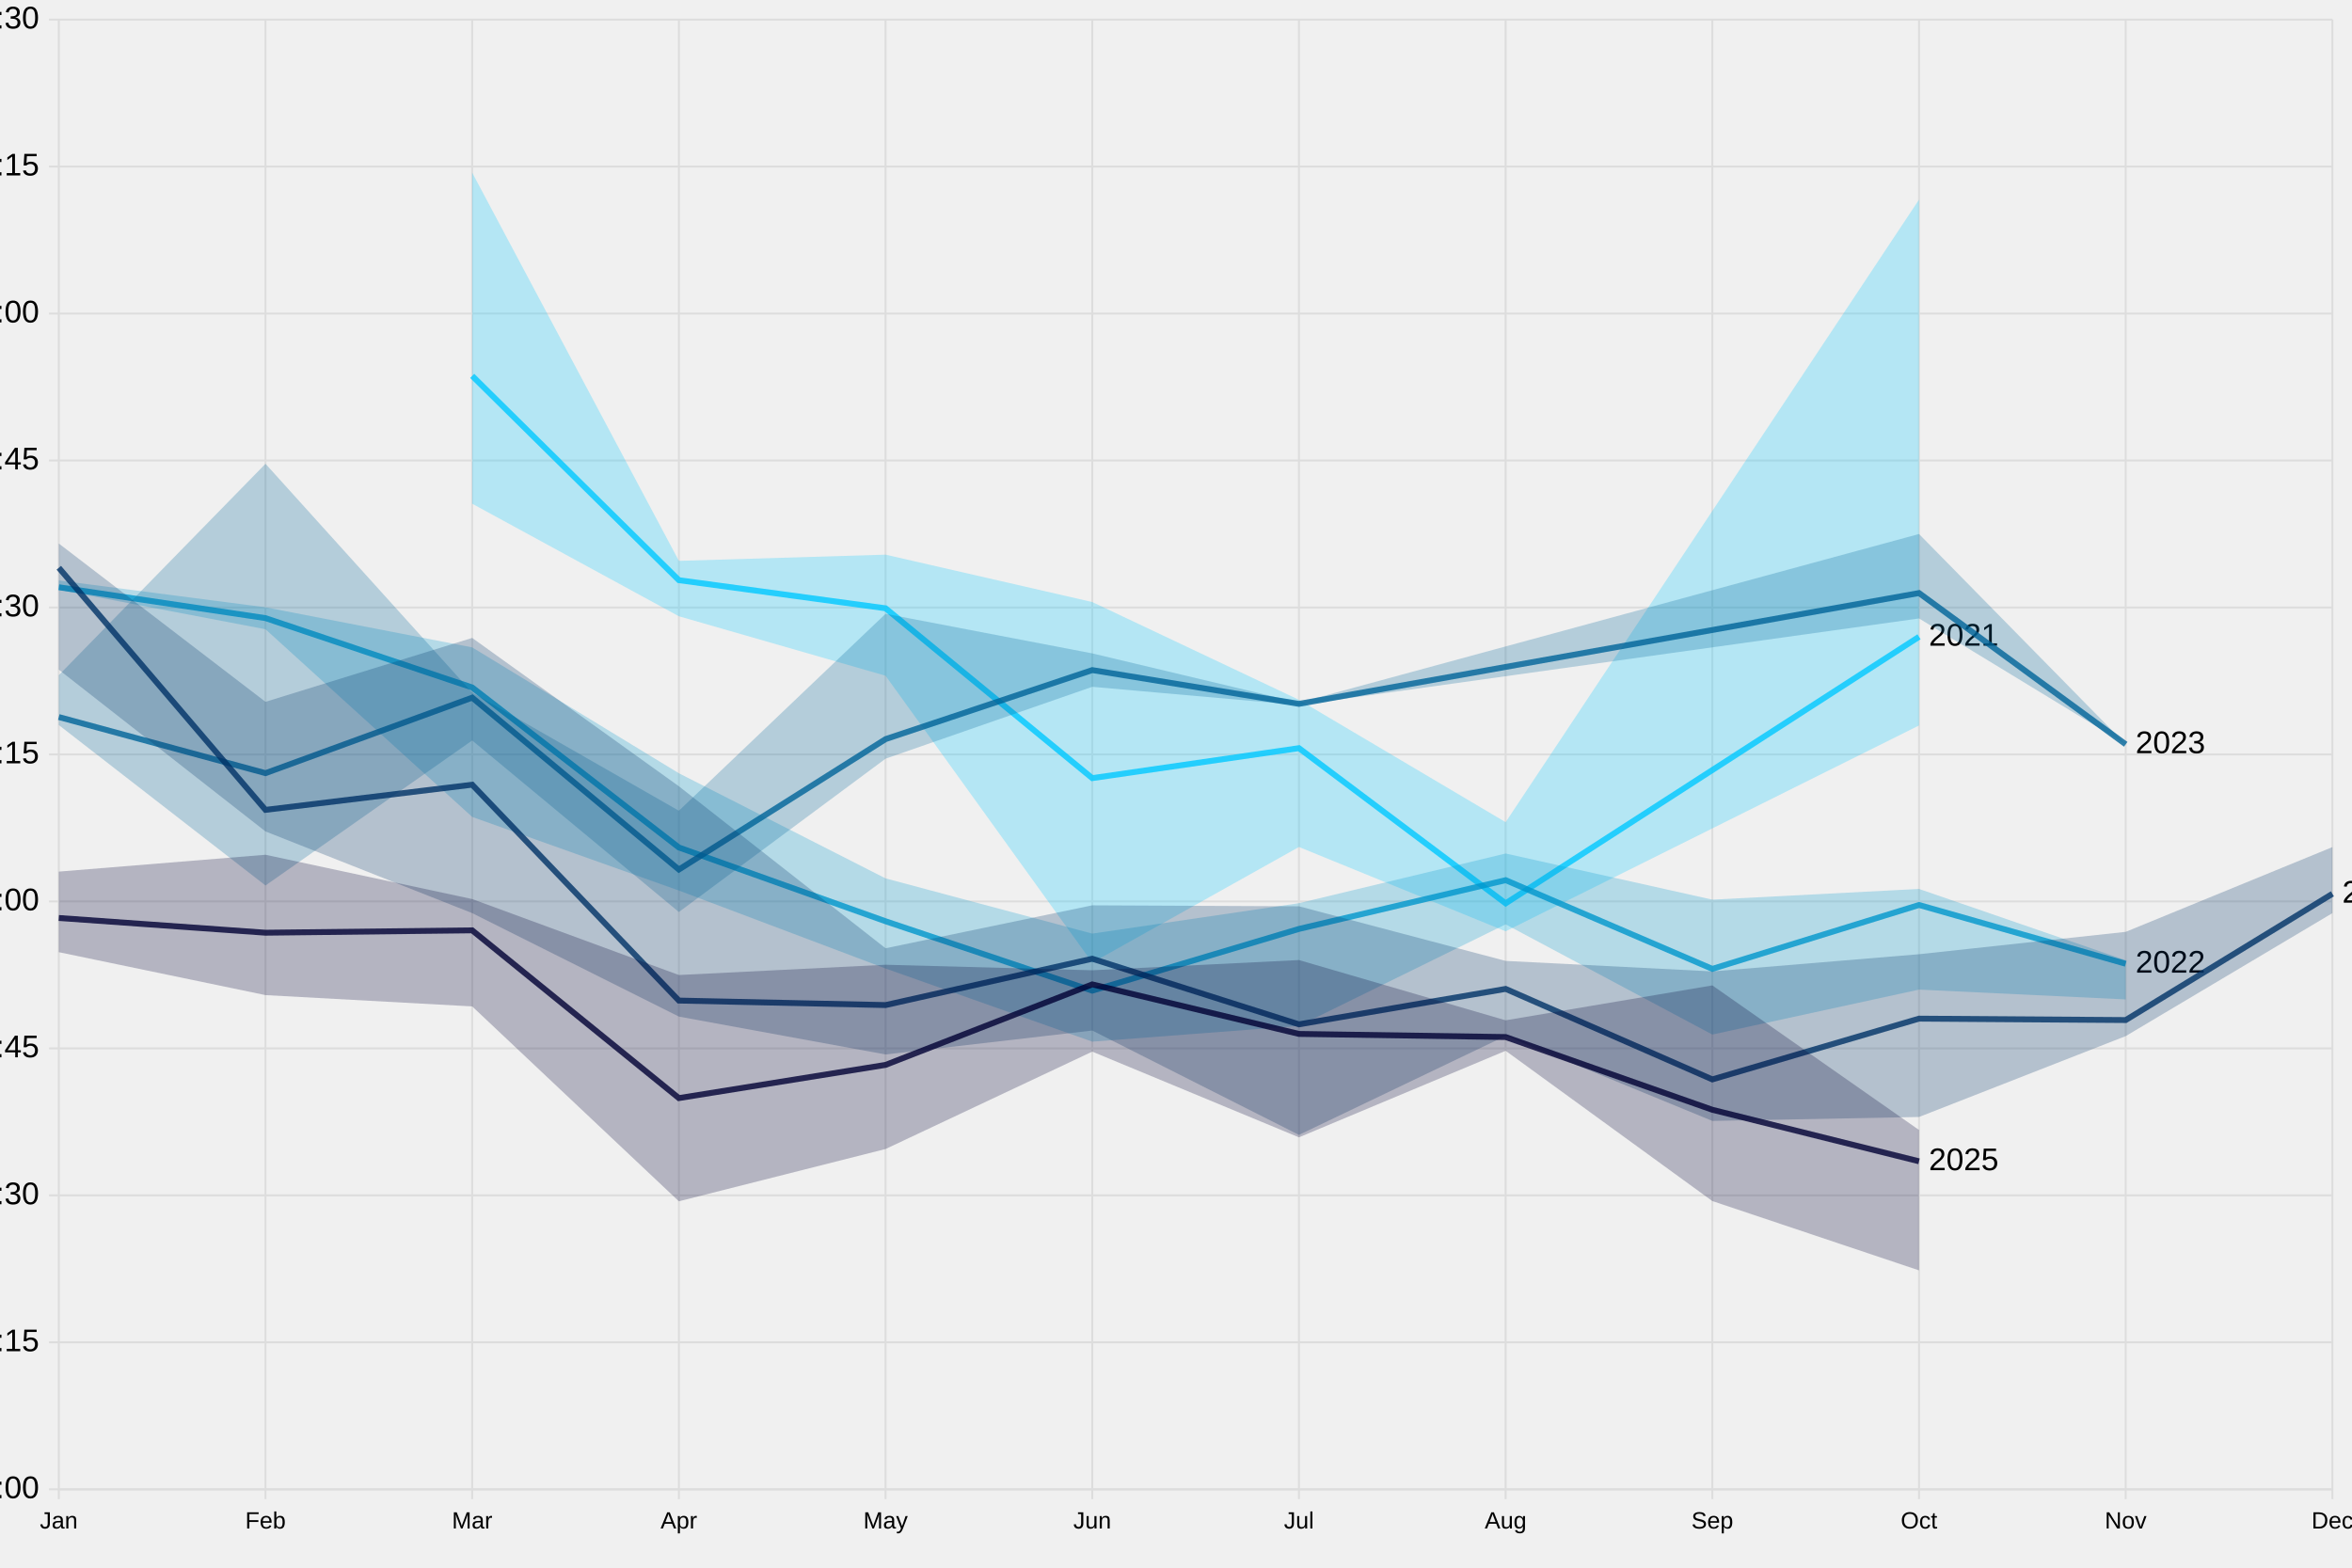
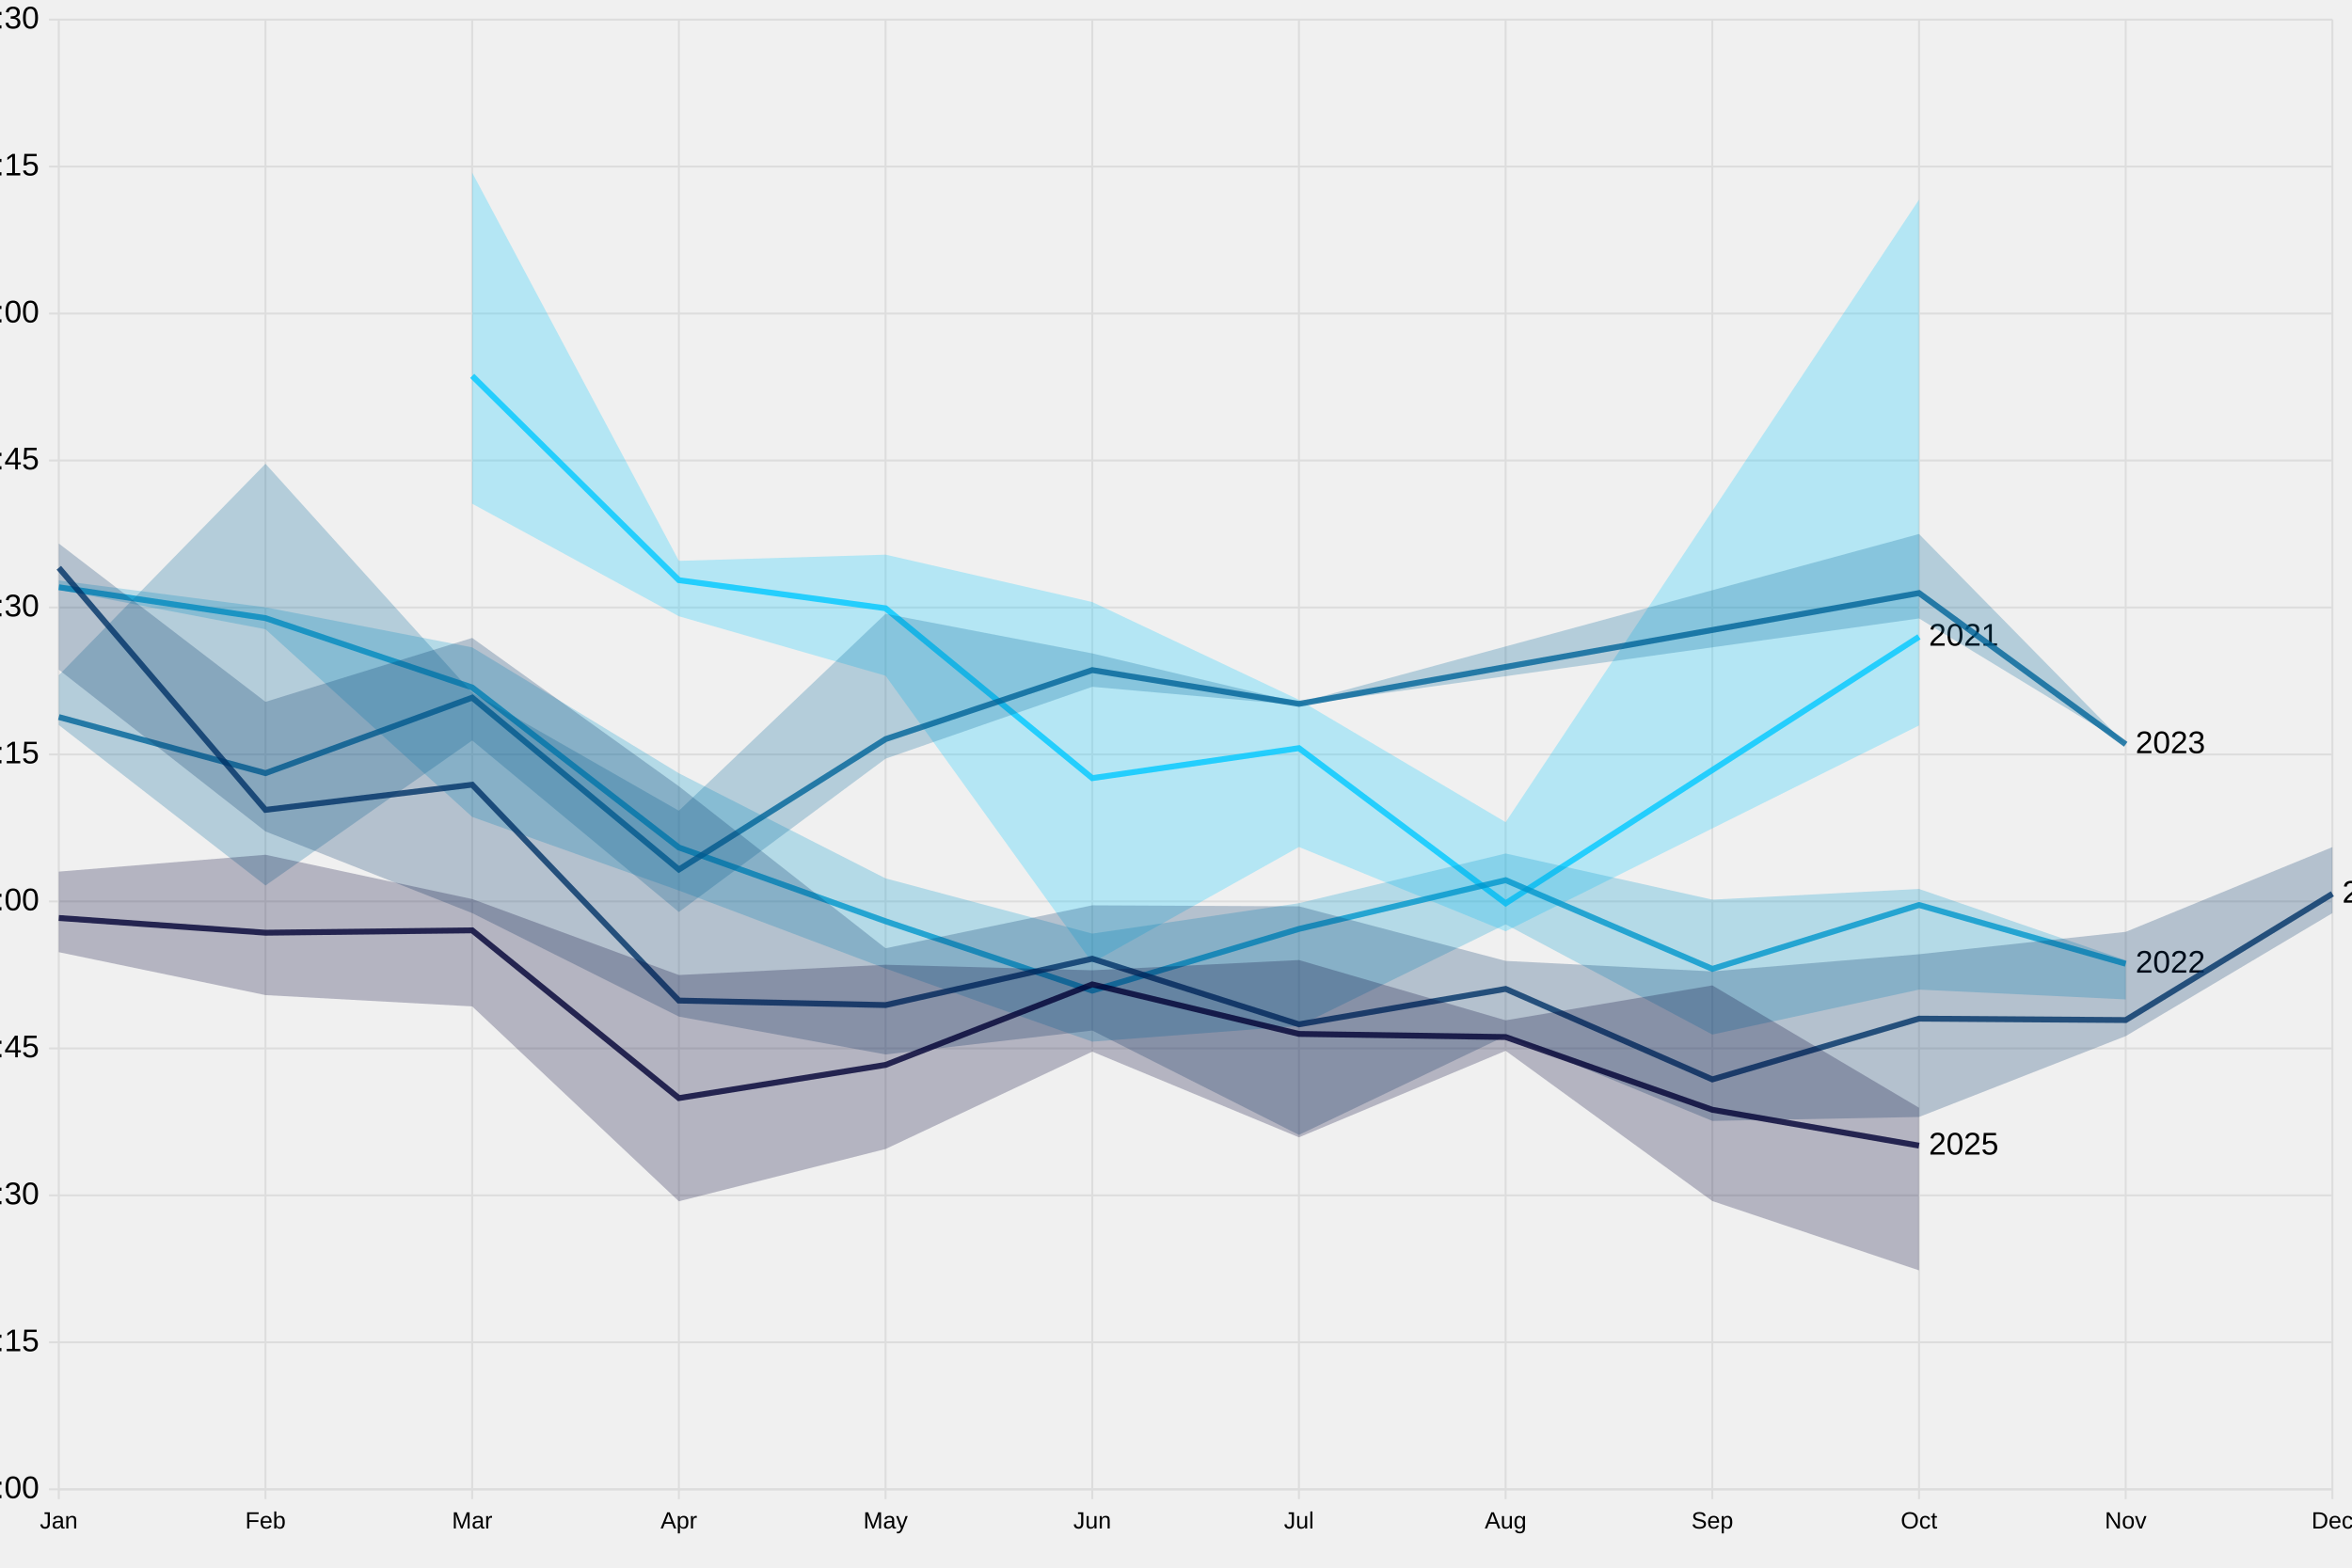
<svg xmlns="http://www.w3.org/2000/svg" viewBox="0 0 1200 800">
  <style>
  text {
    font-family: Arial;
    text-anchor: middle;
  }
  .plot-line {
    fill: none;
    stroke-width: 3px;
    opacity: 0.8;
    stroke: currentColor;
  }
  .plot-area {
    fill: currentColor;
    opacity: 0.25;
  }
  .plot-point {
    opacity: 0.8;
    fill: currentColor;
    stroke: white;
    stroke-width: 1px;
  }
  .axis {
    stroke-width: 1px;
    stroke: #ddd;
  }
  .series-label {
    font-size: 16px;
    dominant-baseline: middle;
    text-anchor: start;
  }
  .y-axis-label {
    font-size: 16px;
    dominant-baseline: middle;
    text-anchor: end;
  }
  .year-2021 {
    color: rgb(0, 200, 255);
  }
  .year-2022 {
    color: rgb(0, 150, 204);
  }
  .year-2023 {
    color: rgb(0, 100, 153);
  }
  .year-2024 {
    color: rgb(0, 50, 102);
  }
  .year-2025 {
    color: rgb(0, 0, 51);
  }
  </style>
  <line x1="30" y1="760" x2="1190" y2="760" class="axis" />
  <line x1="30.0" y1="10" x2="30.0" y2="765" class="axis" />
  <text x="30.0" y="780" class="axis-label">Jan</text>
  <line x1="135.455" y1="10" x2="135.455" y2="765" class="axis" />
  <text x="135.455" y="780" class="axis-label">Feb</text>
  <line x1="240.909" y1="10" x2="240.909" y2="765" class="axis" />
  <text x="240.909" y="780" class="axis-label">Mar</text>
  <line x1="346.364" y1="10" x2="346.364" y2="765" class="axis" />
  <text x="346.364" y="780" class="axis-label">Apr</text>
  <line x1="451.818" y1="10" x2="451.818" y2="765" class="axis" />
  <text x="451.818" y="780" class="axis-label">May</text>
  <line x1="557.273" y1="10" x2="557.273" y2="765" class="axis" />
  <text x="557.273" y="780" class="axis-label">Jun</text>
  <line x1="662.727" y1="10" x2="662.727" y2="765" class="axis" />
  <text x="662.727" y="780" class="axis-label">Jul</text>
  <line x1="768.182" y1="10" x2="768.182" y2="765" class="axis" />
  <text x="768.182" y="780" class="axis-label">Aug</text>
  <line x1="873.636" y1="10" x2="873.636" y2="765" class="axis" />
  <text x="873.636" y="780" class="axis-label">Sep</text>
  <line x1="979.091" y1="10" x2="979.091" y2="765" class="axis" />
  <text x="979.091" y="780" class="axis-label">Oct</text>
  <line x1="1084.545" y1="10" x2="1084.545" y2="765" class="axis" />
  <text x="1084.545" y="780" class="axis-label">Nov</text>
  <line x1="1190.0" y1="10" x2="1190.0" y2="765" class="axis" />
  <text x="1190.0" y="780" class="axis-label">Dec</text>
  <line x1="25" y1="760.0" x2="1190" y2="760.0" class="axis" />
  <text x="20" y="760.0" class="y-axis-label">4:00</text>
  <line x1="25" y1="685.0" x2="1190" y2="685.0" class="axis" />
  <text x="20" y="685.0" class="y-axis-label">4:15</text>
  <line x1="25" y1="610.0" x2="1190" y2="610.0" class="axis" />
  <text x="20" y="610.0" class="y-axis-label">4:30</text>
  <line x1="25" y1="535.0" x2="1190" y2="535.0" class="axis" />
  <text x="20" y="535.0" class="y-axis-label">4:45</text>
  <line x1="25" y1="460.0" x2="1190" y2="460.0" class="axis" />
  <text x="20" y="460.0" class="y-axis-label">5:00</text>
  <line x1="25" y1="385.0" x2="1190" y2="385.0" class="axis" />
  <text x="20" y="385.0" class="y-axis-label">5:15</text>
  <line x1="25" y1="310.0" x2="1190" y2="310.0" class="axis" />
  <text x="20" y="310.0" class="y-axis-label">5:30</text>
  <line x1="25" y1="235.0" x2="1190" y2="235.0" class="axis" />
  <text x="20" y="235.0" class="y-axis-label">5:45</text>
  <line x1="25" y1="160.0" x2="1190" y2="160.0" class="axis" />
  <text x="20" y="160.0" class="y-axis-label">6:00</text>
  <line x1="25" y1="85.0" x2="1190" y2="85.0" class="axis" />
  <text x="20" y="85.0" class="y-axis-label">6:15</text>
  <line x1="25" y1="10.0" x2="1190" y2="10.0" class="axis" />
  <text x="20" y="10.0" class="y-axis-label">6:30</text>
  <path d="M 240.909,257.052 L 346.364,314.478 L 451.818,344.831 L 557.273,491.25 L 662.727,432.222 L 768.182,475.26 L 979.091,370.204 L 979.091,101.869 L 768.182,419.566 L 662.727,357.124 L 557.273,307.222 L 451.818,283.045 L 346.364,286.208 L 240.909,88.099 Z" class="year-2021 plot-area" />
  <path d="M 240.909,191.809 L 346.364,296.066 L 451.818,310.418 L 557.273,397.088 L 662.727,381.788 L 768.182,460.98 L 979.091,324.952" class="year-2021 plot-line" />
  <text x="984.091" y="324.952" class="series-label">2021</text>
  <path d="M 30.0,300.979 L 135.455,321.111 L 240.909,416.879 L 346.364,454.444 L 451.818,494.234 L 557.273,531.558 L 662.727,523.521 L 768.182,471.691 L 873.636,527.935 L 979.091,505 L 1084.545,510 L 1084.545,490 L 979.091,453.636 L 873.636,459.096 L 768.182,435.543 L 662.727,460.904 L 557.273,476.423 L 451.818,448.246 L 346.364,394.599 L 240.909,330.37 L 135.455,309.906 L 30.0,296.224 Z" class="year-2022 plot-area" />
  <path d="M 30.0,299.676 L 135.455,315.435 L 240.909,350.816 L 346.364,432.477 L 451.818,470.125 L 557.273,505.534 L 662.727,474.04 L 768.182,449.15 L 873.636,494.42 L 979.091,461.818 L 1084.545,491.818" class="year-2022 plot-line" />
  <text x="1089.545" y="491.818" class="series-label">2022</text>
  <path d="M 30.0,370 L 135.455,451.863 L 240.909,377.87 L 346.364,465.405 L 451.818,387.158 L 557.273,350.485 L 662.727,359.819 L 979.091,315.596 L 1084.545,379.82 L 1084.545,379.82 L 979.091,272.5 L 662.727,358.551 L 557.273,333.429 L 451.818,313.22 L 346.364,413.721 L 240.909,353.443 L 135.455,236.667 L 30.0,344.545 Z" class="year-2023 plot-area" />
  <path d="M 30.0,365.909 L 135.455,394.545 L 240.909,356.022 L 346.364,443.725 L 451.818,377.183 L 557.273,341.957 L 662.727,359.185 L 979.091,302.638 L 1084.545,379.82" class="year-2023 plot-line" />
  <text x="1089.545" y="379.82" class="series-label">2023</text>
  <path d="M 30.0,341.737 L 135.455,424.286 L 240.909,465.964 L 346.364,518.765 L 451.818,538.097 L 557.273,525.884 L 662.727,579.134 L 768.182,528.627 L 873.636,572.007 L 979.091,570 L 1084.545,528.725 L 1190.0,465.976 L 1190.0,432.277 L 1084.545,475.528 L 979.091,486.946 L 873.636,495.714 L 768.182,490.357 L 662.727,462.491 L 557.273,461.992 L 451.818,483.904 L 346.364,401.235 L 240.909,325.538 L 135.455,358.148 L 30.0,277.365 Z" class="year-2024 plot-area" />
  <path d="M 30.0,289.732 L 135.455,413.28 L 240.909,400.437 L 346.364,510.595 L 451.818,512.894 L 557.273,489.251 L 662.727,522.724 L 768.182,504.643 L 873.636,550.827 L 979.091,519.817 L 1084.545,520.539 L 1190.0,456.112" class="year-2024 plot-line" />
  <text x="1195.0" y="456.112" class="series-label">2024</text>
-   <path d="M 30.0,485.896 L 135.455,507.809 L 240.909,513.571 L 346.364,613.025 L 451.818,586.344 L 557.273,536.649 L 662.727,580.387 L 768.182,536.22 L 873.636,612.9 L 979.091,648.277 L 979.091,576.638 L 873.636,502.857 L 768.182,520.673 L 662.727,489.918 L 557.273,495.135 L 451.818,492.316 L 346.364,497.557 L 240.909,458.795 L 135.455,436.19 L 30.0,444.787 Z" class="year-2025 plot-area" />
-   <path d="M 30.0,468.45 L 135.455,475.968 L 240.909,474.761 L 346.364,560.363 L 451.818,543.419 L 557.273,502.342 L 662.727,527.616 L 768.182,529.208 L 873.636,566.322 L 979.091,592.616" class="year-2025 plot-line" />
-   <text x="984.091" y="592.616" class="series-label">2025</text>
+   <path d="M 30.0,485.896 L 135.455,507.809 L 240.909,513.571 L 346.364,613.025 L 451.818,586.344 L 557.273,536.649 L 662.727,580.387 L 768.182,536.22 L 873.636,612.9 L 979.091,648.277 L 979.091,565.287 L 873.636,502.857 L 768.182,520.673 L 662.727,489.918 L 557.273,495.135 L 451.818,492.316 L 346.364,497.557 L 240.909,458.795 L 135.455,436.19 L 30.0,444.787 Z" class="year-2025 plot-area" />
+   <path d="M 30.0,468.45 L 135.455,475.968 L 240.909,474.761 L 346.364,560.363 L 451.818,543.419 L 557.273,502.342 L 662.727,527.616 L 768.182,529.208 L 873.636,566.322 L 979.091,584.627" class="year-2025 plot-line" />
+   <text x="984.091" y="584.627" class="series-label">2025</text>
</svg>
